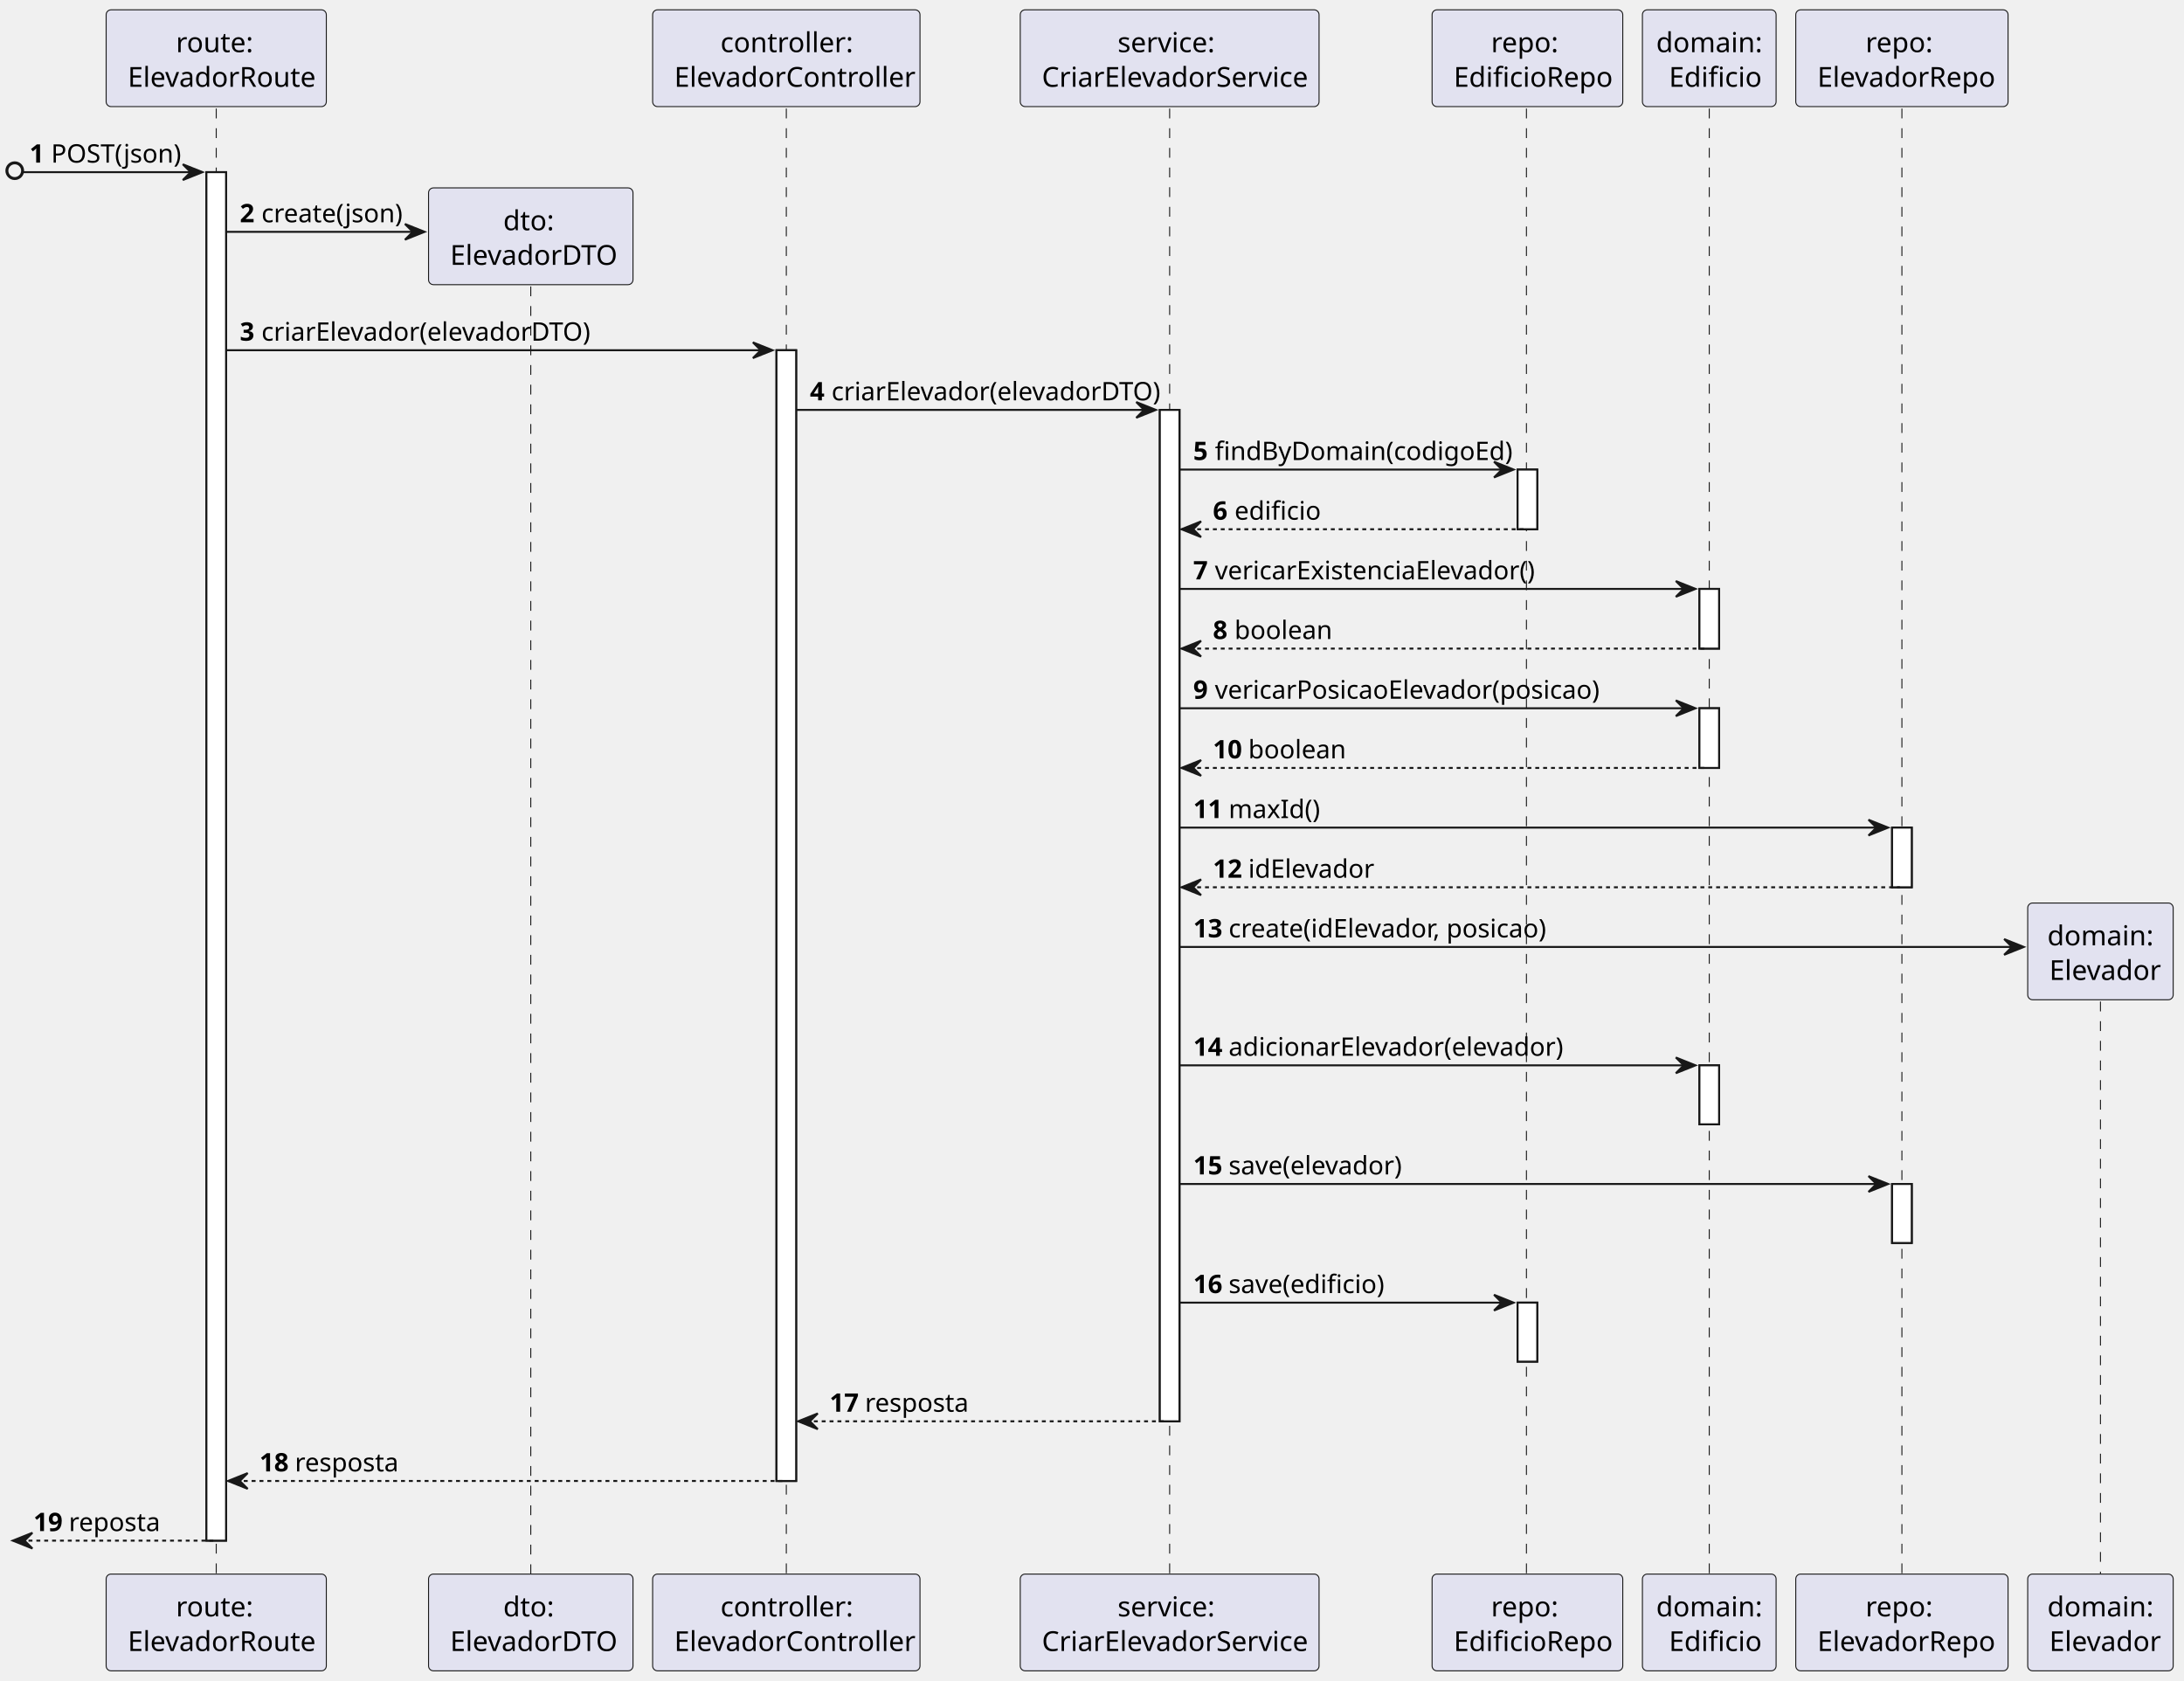
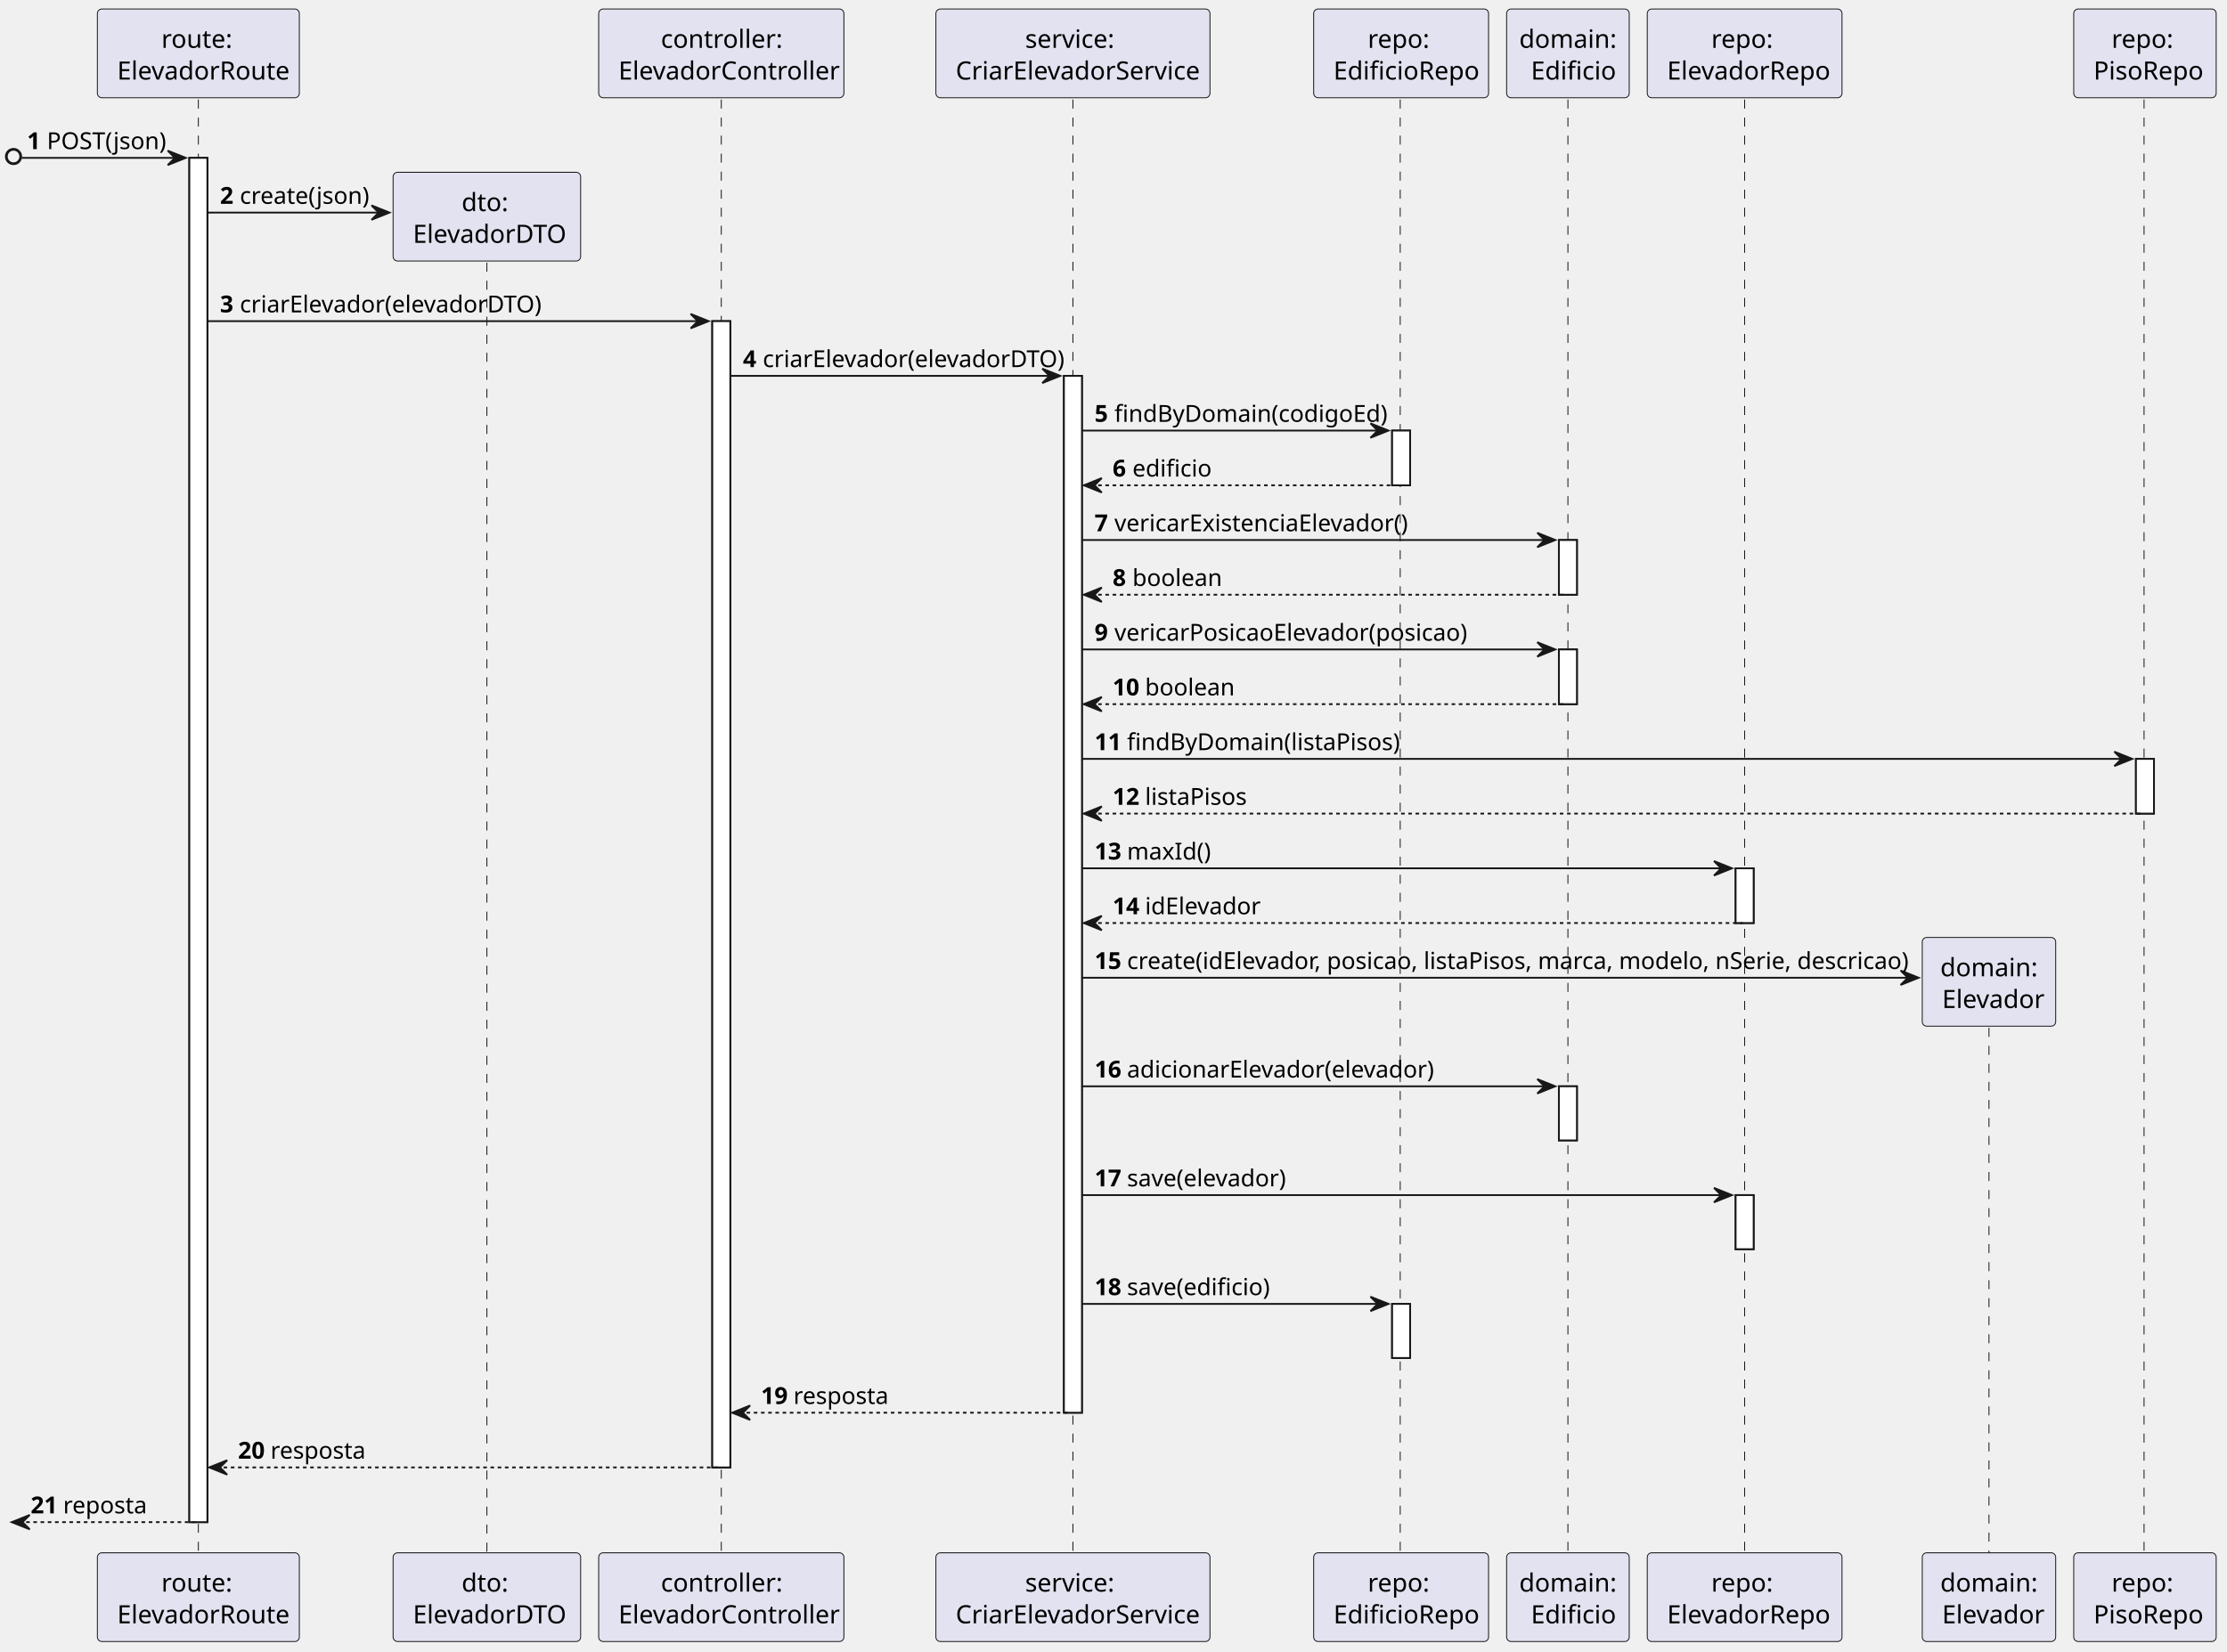
- <svg xmlns="http://www.w3.org/2000/svg" contentStyleType="text/css" height="855px" preserveAspectRatio="none" style="width:1111px;height:855px;background:#FFFFFF;" version="1.1" viewBox="0 0 1111 855" width="1111px" zoomAndPan="magnify">
+ <svg xmlns="http://www.w3.org/2000/svg" contentStyleType="text/css" height="916px" preserveAspectRatio="none" style="width:1235px;height:916px;background:#FFFFFF;" version="1.1" viewBox="0 0 1235 916" width="1235px" zoomAndPan="magnify">
  <defs />
  <g>
-     <rect fill="#FFFFFF" height="696.062" style="stroke:#181818;stroke-width:1.0;" width="10" x="105" y="87.57" />
-     <rect fill="#FFFFFF" height="575.141" style="stroke:#181818;stroke-width:1.0;" width="10" x="395" y="178.141" />
-     <rect fill="#FFFFFF" height="514.438" style="stroke:#181818;stroke-width:1.0;" width="10" x="590" y="208.492" />
+     <rect fill="#FFFFFF" height="756.766" style="stroke:#181818;stroke-width:1.0;" width="10" x="105" y="87.57" />
+     <rect fill="#FFFFFF" height="635.844" style="stroke:#181818;stroke-width:1.0;" width="10" x="395" y="178.141" />
+     <rect fill="#FFFFFF" height="575.141" style="stroke:#181818;stroke-width:1.0;" width="10" x="590" y="208.492" />
    <rect fill="#FFFFFF" height="30.352" style="stroke:#181818;stroke-width:1.0;" width="10" x="772" y="238.844" />
-     <rect fill="#FFFFFF" height="30" style="stroke:#181818;stroke-width:1.0;" width="10" x="772" y="662.578" />
+     <rect fill="#FFFFFF" height="30" style="stroke:#181818;stroke-width:1.0;" width="10" x="772" y="723.281" />
    <rect fill="#FFFFFF" height="30.352" style="stroke:#181818;stroke-width:1.0;" width="10" x="864.5" y="299.547" />
    <rect fill="#FFFFFF" height="30.352" style="stroke:#181818;stroke-width:1.0;" width="10" x="864.5" y="360.25" />
-     <rect fill="#FFFFFF" height="30" style="stroke:#181818;stroke-width:1.0;" width="10" x="864.5" y="541.875" />
-     <rect fill="#FFFFFF" height="30.352" style="stroke:#181818;stroke-width:1.0;" width="10" x="962.5" y="420.953" />
-     <rect fill="#FFFFFF" height="30" style="stroke:#181818;stroke-width:1.0;" width="10" x="962.5" y="602.227" />
-     <line style="stroke:#181818;stroke-width:0.5;stroke-dasharray:5.0,5.0;" x1="110" x2="110" y1="55.219" y2="801.633" />
-     <line style="stroke:#181818;stroke-width:0.5;stroke-dasharray:5.0,5.0;" x1="270" x2="270" y1="135.68" y2="801.633" />
-     <line style="stroke:#181818;stroke-width:0.5;stroke-dasharray:5.0,5.0;" x1="400" x2="400" y1="55.219" y2="801.633" />
-     <line style="stroke:#181818;stroke-width:0.5;stroke-dasharray:5.0,5.0;" x1="595" x2="595" y1="55.219" y2="801.633" />
-     <line style="stroke:#181818;stroke-width:0.5;stroke-dasharray:5.0,5.0;" x1="776.5" x2="776.5" y1="55.219" y2="801.633" />
-     <line style="stroke:#181818;stroke-width:0.5;stroke-dasharray:5.0,5.0;" x1="869.5" x2="869.5" y1="55.219" y2="801.633" />
-     <line style="stroke:#181818;stroke-width:0.5;stroke-dasharray:5.0,5.0;" x1="967.5" x2="967.5" y1="55.219" y2="801.633" />
-     <line style="stroke:#181818;stroke-width:0.5;stroke-dasharray:5.0,5.0;" x1="1068.5" x2="1068.5" y1="499.414" y2="801.633" />
+     <rect fill="#FFFFFF" height="30" style="stroke:#181818;stroke-width:1.0;" width="10" x="864.5" y="602.578" />
+     <rect fill="#FFFFFF" height="30.352" style="stroke:#181818;stroke-width:1.0;" width="10" x="962.5" y="481.656" />
+     <rect fill="#FFFFFF" height="30" style="stroke:#181818;stroke-width:1.0;" width="10" x="962.5" y="662.93" />
+     <rect fill="#FFFFFF" height="30.352" style="stroke:#181818;stroke-width:1.0;" width="10" x="1184.5" y="420.953" />
+     <line style="stroke:#181818;stroke-width:0.5;stroke-dasharray:5.0,5.0;" x1="110" x2="110" y1="55.219" y2="862.336" />
+     <line style="stroke:#181818;stroke-width:0.5;stroke-dasharray:5.0,5.0;" x1="270" x2="270" y1="135.68" y2="862.336" />
+     <line style="stroke:#181818;stroke-width:0.5;stroke-dasharray:5.0,5.0;" x1="400" x2="400" y1="55.219" y2="862.336" />
+     <line style="stroke:#181818;stroke-width:0.5;stroke-dasharray:5.0,5.0;" x1="595" x2="595" y1="55.219" y2="862.336" />
+     <line style="stroke:#181818;stroke-width:0.5;stroke-dasharray:5.0,5.0;" x1="776.5" x2="776.5" y1="55.219" y2="862.336" />
+     <line style="stroke:#181818;stroke-width:0.5;stroke-dasharray:5.0,5.0;" x1="869.5" x2="869.5" y1="55.219" y2="862.336" />
+     <line style="stroke:#181818;stroke-width:0.5;stroke-dasharray:5.0,5.0;" x1="967.5" x2="967.5" y1="55.219" y2="862.336" />
+     <line style="stroke:#181818;stroke-width:0.5;stroke-dasharray:5.0,5.0;" x1="1103" x2="1103" y1="560.117" y2="862.336" />
+     <line style="stroke:#181818;stroke-width:0.5;stroke-dasharray:5.0,5.0;" x1="1189" x2="1189" y1="55.219" y2="862.336" />
    <rect fill="#E2E2F0" height="49.219" rx="2.5" ry="2.5" style="stroke:#181818;stroke-width:0.5;" width="112" x="54" y="5" />
    <text fill="#000000" font-family="sans-serif" font-size="14" lengthAdjust="spacing" textLength="37" x="89.5" y="26.533">route:</text>
    <text fill="#000000" font-family="sans-serif" font-size="14" lengthAdjust="spacing" textLength="94" x="65" y="44.143">ElevadorRoute</text>
-     <rect fill="#E2E2F0" height="49.219" rx="2.5" ry="2.5" style="stroke:#181818;stroke-width:0.5;" width="112" x="54" y="800.633" />
-     <text fill="#000000" font-family="sans-serif" font-size="14" lengthAdjust="spacing" textLength="37" x="89.5" y="822.166">route:</text>
-     <text fill="#000000" font-family="sans-serif" font-size="14" lengthAdjust="spacing" textLength="94" x="65" y="839.775">ElevadorRoute</text>
-     <rect fill="#E2E2F0" height="49.219" rx="2.5" ry="2.5" style="stroke:#181818;stroke-width:0.5;" width="104" x="218" y="800.633" />
-     <text fill="#000000" font-family="sans-serif" font-size="14" lengthAdjust="spacing" textLength="24" x="256" y="822.166">dto:</text>
-     <text fill="#000000" font-family="sans-serif" font-size="14" lengthAdjust="spacing" textLength="86" x="229" y="839.775">ElevadorDTO</text>
+     <rect fill="#E2E2F0" height="49.219" rx="2.5" ry="2.5" style="stroke:#181818;stroke-width:0.5;" width="112" x="54" y="861.336" />
+     <text fill="#000000" font-family="sans-serif" font-size="14" lengthAdjust="spacing" textLength="37" x="89.5" y="882.869">route:</text>
+     <text fill="#000000" font-family="sans-serif" font-size="14" lengthAdjust="spacing" textLength="94" x="65" y="900.479">ElevadorRoute</text>
+     <rect fill="#E2E2F0" height="49.219" rx="2.5" ry="2.5" style="stroke:#181818;stroke-width:0.5;" width="104" x="218" y="861.336" />
+     <text fill="#000000" font-family="sans-serif" font-size="14" lengthAdjust="spacing" textLength="24" x="256" y="882.869">dto:</text>
+     <text fill="#000000" font-family="sans-serif" font-size="14" lengthAdjust="spacing" textLength="86" x="229" y="900.479">ElevadorDTO</text>
    <rect fill="#E2E2F0" height="49.219" rx="2.5" ry="2.5" style="stroke:#181818;stroke-width:0.5;" width="136" x="332" y="5" />
    <text fill="#000000" font-family="sans-serif" font-size="14" lengthAdjust="spacing" textLength="63" x="366.5" y="26.533">controller:</text>
    <text fill="#000000" font-family="sans-serif" font-size="14" lengthAdjust="spacing" textLength="118" x="343" y="44.143">ElevadorController</text>
-     <rect fill="#E2E2F0" height="49.219" rx="2.5" ry="2.5" style="stroke:#181818;stroke-width:0.5;" width="136" x="332" y="800.633" />
-     <text fill="#000000" font-family="sans-serif" font-size="14" lengthAdjust="spacing" textLength="63" x="366.5" y="822.166">controller:</text>
-     <text fill="#000000" font-family="sans-serif" font-size="14" lengthAdjust="spacing" textLength="118" x="343" y="839.775">ElevadorController</text>
+     <rect fill="#E2E2F0" height="49.219" rx="2.5" ry="2.5" style="stroke:#181818;stroke-width:0.5;" width="136" x="332" y="861.336" />
+     <text fill="#000000" font-family="sans-serif" font-size="14" lengthAdjust="spacing" textLength="63" x="366.5" y="882.869">controller:</text>
+     <text fill="#000000" font-family="sans-serif" font-size="14" lengthAdjust="spacing" textLength="118" x="343" y="900.479">ElevadorController</text>
    <rect fill="#E2E2F0" height="49.219" rx="2.5" ry="2.5" style="stroke:#181818;stroke-width:0.5;" width="152" x="519" y="5" />
    <text fill="#000000" font-family="sans-serif" font-size="14" lengthAdjust="spacing" textLength="49" x="568.5" y="26.533">service:</text>
    <text fill="#000000" font-family="sans-serif" font-size="14" lengthAdjust="spacing" textLength="134" x="530" y="44.143">CriarElevadorService</text>
-     <rect fill="#E2E2F0" height="49.219" rx="2.5" ry="2.5" style="stroke:#181818;stroke-width:0.5;" width="152" x="519" y="800.633" />
-     <text fill="#000000" font-family="sans-serif" font-size="14" lengthAdjust="spacing" textLength="49" x="568.5" y="822.166">service:</text>
-     <text fill="#000000" font-family="sans-serif" font-size="14" lengthAdjust="spacing" textLength="134" x="530" y="839.775">CriarElevadorService</text>
+     <rect fill="#E2E2F0" height="49.219" rx="2.5" ry="2.5" style="stroke:#181818;stroke-width:0.5;" width="152" x="519" y="861.336" />
+     <text fill="#000000" font-family="sans-serif" font-size="14" lengthAdjust="spacing" textLength="49" x="568.5" y="882.869">service:</text>
+     <text fill="#000000" font-family="sans-serif" font-size="14" lengthAdjust="spacing" textLength="134" x="530" y="900.479">CriarElevadorService</text>
    <rect fill="#E2E2F0" height="49.219" rx="2.5" ry="2.5" style="stroke:#181818;stroke-width:0.5;" width="97" x="728.5" y="5" />
    <text fill="#000000" font-family="sans-serif" font-size="14" lengthAdjust="spacing" textLength="33" x="758.5" y="26.533">repo:</text>
    <text fill="#000000" font-family="sans-serif" font-size="14" lengthAdjust="spacing" textLength="79" x="739.5" y="44.143">EdificioRepo</text>
-     <rect fill="#E2E2F0" height="49.219" rx="2.5" ry="2.5" style="stroke:#181818;stroke-width:0.5;" width="97" x="728.5" y="800.633" />
-     <text fill="#000000" font-family="sans-serif" font-size="14" lengthAdjust="spacing" textLength="33" x="758.5" y="822.166">repo:</text>
-     <text fill="#000000" font-family="sans-serif" font-size="14" lengthAdjust="spacing" textLength="79" x="739.5" y="839.775">EdificioRepo</text>
+     <rect fill="#E2E2F0" height="49.219" rx="2.5" ry="2.5" style="stroke:#181818;stroke-width:0.5;" width="97" x="728.5" y="861.336" />
+     <text fill="#000000" font-family="sans-serif" font-size="14" lengthAdjust="spacing" textLength="33" x="758.5" y="882.869">repo:</text>
+     <text fill="#000000" font-family="sans-serif" font-size="14" lengthAdjust="spacing" textLength="79" x="739.5" y="900.479">EdificioRepo</text>
    <rect fill="#E2E2F0" height="49.219" rx="2.5" ry="2.5" style="stroke:#181818;stroke-width:0.5;" width="68" x="835.5" y="5" />
    <text fill="#000000" font-family="sans-serif" font-size="14" lengthAdjust="spacing" textLength="50" x="842.5" y="26.533">domain:</text>
    <text fill="#000000" font-family="sans-serif" font-size="14" lengthAdjust="spacing" textLength="45" x="849" y="44.143">Edificio</text>
-     <rect fill="#E2E2F0" height="49.219" rx="2.5" ry="2.5" style="stroke:#181818;stroke-width:0.5;" width="68" x="835.5" y="800.633" />
-     <text fill="#000000" font-family="sans-serif" font-size="14" lengthAdjust="spacing" textLength="50" x="842.5" y="822.166">domain:</text>
-     <text fill="#000000" font-family="sans-serif" font-size="14" lengthAdjust="spacing" textLength="45" x="849" y="839.775">Edificio</text>
+     <rect fill="#E2E2F0" height="49.219" rx="2.5" ry="2.5" style="stroke:#181818;stroke-width:0.5;" width="68" x="835.5" y="861.336" />
+     <text fill="#000000" font-family="sans-serif" font-size="14" lengthAdjust="spacing" textLength="50" x="842.5" y="882.869">domain:</text>
+     <text fill="#000000" font-family="sans-serif" font-size="14" lengthAdjust="spacing" textLength="45" x="849" y="900.479">Edificio</text>
    <rect fill="#E2E2F0" height="49.219" rx="2.5" ry="2.5" style="stroke:#181818;stroke-width:0.5;" width="108" x="913.5" y="5" />
    <text fill="#000000" font-family="sans-serif" font-size="14" lengthAdjust="spacing" textLength="33" x="949" y="26.533">repo:</text>
    <text fill="#000000" font-family="sans-serif" font-size="14" lengthAdjust="spacing" textLength="90" x="924.5" y="44.143">ElevadorRepo</text>
-     <rect fill="#E2E2F0" height="49.219" rx="2.5" ry="2.5" style="stroke:#181818;stroke-width:0.5;" width="108" x="913.5" y="800.633" />
-     <text fill="#000000" font-family="sans-serif" font-size="14" lengthAdjust="spacing" textLength="33" x="949" y="822.166">repo:</text>
-     <text fill="#000000" font-family="sans-serif" font-size="14" lengthAdjust="spacing" textLength="90" x="924.5" y="839.775">ElevadorRepo</text>
-     <rect fill="#E2E2F0" height="49.219" rx="2.5" ry="2.5" style="stroke:#181818;stroke-width:0.5;" width="74" x="1031.5" y="800.633" />
-     <text fill="#000000" font-family="sans-serif" font-size="14" lengthAdjust="spacing" textLength="50" x="1041.5" y="822.166">domain:</text>
-     <text fill="#000000" font-family="sans-serif" font-size="14" lengthAdjust="spacing" textLength="56" x="1042.5" y="839.775">Elevador</text>
-     <rect fill="#FFFFFF" height="696.062" style="stroke:#181818;stroke-width:1.0;" width="10" x="105" y="87.57" />
-     <rect fill="#FFFFFF" height="575.141" style="stroke:#181818;stroke-width:1.0;" width="10" x="395" y="178.141" />
-     <rect fill="#FFFFFF" height="514.438" style="stroke:#181818;stroke-width:1.0;" width="10" x="590" y="208.492" />
+     <rect fill="#E2E2F0" height="49.219" rx="2.5" ry="2.5" style="stroke:#181818;stroke-width:0.5;" width="108" x="913.5" y="861.336" />
+     <text fill="#000000" font-family="sans-serif" font-size="14" lengthAdjust="spacing" textLength="33" x="949" y="882.869">repo:</text>
+     <text fill="#000000" font-family="sans-serif" font-size="14" lengthAdjust="spacing" textLength="90" x="924.5" y="900.479">ElevadorRepo</text>
+     <rect fill="#E2E2F0" height="49.219" rx="2.5" ry="2.5" style="stroke:#181818;stroke-width:0.5;" width="74" x="1066" y="861.336" />
+     <text fill="#000000" font-family="sans-serif" font-size="14" lengthAdjust="spacing" textLength="50" x="1076" y="882.869">domain:</text>
+     <text fill="#000000" font-family="sans-serif" font-size="14" lengthAdjust="spacing" textLength="56" x="1077" y="900.479">Elevador</text>
+     <rect fill="#E2E2F0" height="49.219" rx="2.5" ry="2.5" style="stroke:#181818;stroke-width:0.5;" width="79" x="1150" y="5" />
+     <text fill="#000000" font-family="sans-serif" font-size="14" lengthAdjust="spacing" textLength="33" x="1171" y="26.533">repo:</text>
+     <text fill="#000000" font-family="sans-serif" font-size="14" lengthAdjust="spacing" textLength="61" x="1161" y="44.143">PisoRepo</text>
+     <rect fill="#E2E2F0" height="49.219" rx="2.5" ry="2.5" style="stroke:#181818;stroke-width:0.5;" width="79" x="1150" y="861.336" />
+     <text fill="#000000" font-family="sans-serif" font-size="14" lengthAdjust="spacing" textLength="33" x="1171" y="882.869">repo:</text>
+     <text fill="#000000" font-family="sans-serif" font-size="14" lengthAdjust="spacing" textLength="61" x="1161" y="900.479">PisoRepo</text>
+     <rect fill="#FFFFFF" height="756.766" style="stroke:#181818;stroke-width:1.0;" width="10" x="105" y="87.57" />
+     <rect fill="#FFFFFF" height="635.844" style="stroke:#181818;stroke-width:1.0;" width="10" x="395" y="178.141" />
+     <rect fill="#FFFFFF" height="575.141" style="stroke:#181818;stroke-width:1.0;" width="10" x="590" y="208.492" />
    <rect fill="#FFFFFF" height="30.352" style="stroke:#181818;stroke-width:1.0;" width="10" x="772" y="238.844" />
-     <rect fill="#FFFFFF" height="30" style="stroke:#181818;stroke-width:1.0;" width="10" x="772" y="662.578" />
+     <rect fill="#FFFFFF" height="30" style="stroke:#181818;stroke-width:1.0;" width="10" x="772" y="723.281" />
    <rect fill="#FFFFFF" height="30.352" style="stroke:#181818;stroke-width:1.0;" width="10" x="864.5" y="299.547" />
    <rect fill="#FFFFFF" height="30.352" style="stroke:#181818;stroke-width:1.0;" width="10" x="864.5" y="360.25" />
-     <rect fill="#FFFFFF" height="30" style="stroke:#181818;stroke-width:1.0;" width="10" x="864.5" y="541.875" />
-     <rect fill="#FFFFFF" height="30.352" style="stroke:#181818;stroke-width:1.0;" width="10" x="962.5" y="420.953" />
-     <rect fill="#FFFFFF" height="30" style="stroke:#181818;stroke-width:1.0;" width="10" x="962.5" y="602.227" />
+     <rect fill="#FFFFFF" height="30" style="stroke:#181818;stroke-width:1.0;" width="10" x="864.5" y="602.578" />
+     <rect fill="#FFFFFF" height="30.352" style="stroke:#181818;stroke-width:1.0;" width="10" x="962.5" y="481.656" />
+     <rect fill="#FFFFFF" height="30" style="stroke:#181818;stroke-width:1.0;" width="10" x="962.5" y="662.93" />
+     <rect fill="#FFFFFF" height="30.352" style="stroke:#181818;stroke-width:1.0;" width="10" x="1184.5" y="420.953" />
    <ellipse cx="7.5" cy="86.82" fill="none" rx="4" ry="4" style="stroke:#181818;stroke-width:1.5;" />
    <polygon fill="#181818" points="93,83.57,103,87.57,93,91.57,97,87.57" style="stroke:#181818;stroke-width:1.0;" />
    <line style="stroke:#181818;stroke-width:1.0;" x1="12" x2="99" y1="87.57" y2="87.57" />
    <text fill="#000000" font-family="sans-serif" font-size="13" font-weight="bold" lengthAdjust="spacing" textLength="7" x="15" y="82.714">1</text>
    <text fill="#000000" font-family="sans-serif" font-size="13" lengthAdjust="spacing" textLength="67" x="26" y="82.714">POST(json)</text>
    <polygon fill="#181818" points="206,113.922,216,117.922,206,121.922,210,117.922" style="stroke:#181818;stroke-width:1.0;" />
    <line style="stroke:#181818;stroke-width:1.0;" x1="115" x2="212" y1="117.922" y2="117.922" />
    <text fill="#000000" font-family="sans-serif" font-size="13" font-weight="bold" lengthAdjust="spacing" textLength="7" x="122" y="113.065">2</text>
    <text fill="#000000" font-family="sans-serif" font-size="13" lengthAdjust="spacing" textLength="68" x="133" y="113.065">create(json)</text>
    <rect fill="#E2E2F0" height="49.219" rx="2.5" ry="2.5" style="stroke:#181818;stroke-width:0.5;" width="104" x="218" y="95.57" />
    <text fill="#000000" font-family="sans-serif" font-size="14" lengthAdjust="spacing" textLength="24" x="256" y="117.103">dto:</text>
    <text fill="#000000" font-family="sans-serif" font-size="14" lengthAdjust="spacing" textLength="86" x="229" y="134.713">ElevadorDTO</text>
    <polygon fill="#181818" points="383,174.141,393,178.141,383,182.141,387,178.141" style="stroke:#181818;stroke-width:1.0;" />
    <line style="stroke:#181818;stroke-width:1.0;" x1="115" x2="389" y1="178.141" y2="178.141" />
    <text fill="#000000" font-family="sans-serif" font-size="13" font-weight="bold" lengthAdjust="spacing" textLength="7" x="122" y="173.284">3</text>
    <text fill="#000000" font-family="sans-serif" font-size="13" lengthAdjust="spacing" textLength="155" x="133" y="173.284">criarElevador(elevadorDTO)</text>
    <polygon fill="#181818" points="578,204.492,588,208.492,578,212.492,582,208.492" style="stroke:#181818;stroke-width:1.0;" />
    <line style="stroke:#181818;stroke-width:1.0;" x1="405" x2="584" y1="208.492" y2="208.492" />
    <text fill="#000000" font-family="sans-serif" font-size="13" font-weight="bold" lengthAdjust="spacing" textLength="7" x="412" y="203.636">4</text>
    <text fill="#000000" font-family="sans-serif" font-size="13" lengthAdjust="spacing" textLength="155" x="423" y="203.636">criarElevador(elevadorDTO)</text>
    <polygon fill="#181818" points="760,234.844,770,238.844,760,242.844,764,238.844" style="stroke:#181818;stroke-width:1.0;" />
    <line style="stroke:#181818;stroke-width:1.0;" x1="600" x2="766" y1="238.844" y2="238.844" />
    <text fill="#000000" font-family="sans-serif" font-size="13" font-weight="bold" lengthAdjust="spacing" textLength="7" x="607" y="233.987">5</text>
    <text fill="#000000" font-family="sans-serif" font-size="13" lengthAdjust="spacing" textLength="142" x="618" y="233.987">findByDomain(codigoEd)</text>
    <polygon fill="#181818" points="611,265.195,601,269.195,611,273.195,607,269.195" style="stroke:#181818;stroke-width:1.0;" />
    <line style="stroke:#181818;stroke-width:1.0;stroke-dasharray:2.0,2.0;" x1="605" x2="776" y1="269.195" y2="269.195" />
    <text fill="#000000" font-family="sans-serif" font-size="13" font-weight="bold" lengthAdjust="spacing" textLength="7" x="617" y="264.339">6</text>
    <text fill="#000000" font-family="sans-serif" font-size="13" lengthAdjust="spacing" textLength="40" x="628" y="264.339">edificio</text>
    <polygon fill="#181818" points="852.5,295.547,862.5,299.547,852.5,303.547,856.5,299.547" style="stroke:#181818;stroke-width:1.0;" />
    <line style="stroke:#181818;stroke-width:1.0;" x1="600" x2="858.5" y1="299.547" y2="299.547" />
    <text fill="#000000" font-family="sans-serif" font-size="13" font-weight="bold" lengthAdjust="spacing" textLength="7" x="607" y="294.69">7</text>
    <text fill="#000000" font-family="sans-serif" font-size="13" lengthAdjust="spacing" textLength="155" x="618" y="294.69">vericarExistenciaElevador()</text>
    <polygon fill="#181818" points="611,325.898,601,329.898,611,333.898,607,329.898" style="stroke:#181818;stroke-width:1.0;" />
    <line style="stroke:#181818;stroke-width:1.0;stroke-dasharray:2.0,2.0;" x1="605" x2="868.5" y1="329.898" y2="329.898" />
    <text fill="#000000" font-family="sans-serif" font-size="13" font-weight="bold" lengthAdjust="spacing" textLength="7" x="617" y="325.042">8</text>
    <text fill="#000000" font-family="sans-serif" font-size="13" lengthAdjust="spacing" textLength="45" x="628" y="325.042">boolean</text>
    <polygon fill="#181818" points="852.5,356.25,862.5,360.25,852.5,364.25,856.5,360.25" style="stroke:#181818;stroke-width:1.0;" />
    <line style="stroke:#181818;stroke-width:1.0;" x1="600" x2="858.5" y1="360.25" y2="360.25" />
    <text fill="#000000" font-family="sans-serif" font-size="13" font-weight="bold" lengthAdjust="spacing" textLength="7" x="607" y="355.394">9</text>
    <text fill="#000000" font-family="sans-serif" font-size="13" lengthAdjust="spacing" textLength="186" x="618" y="355.394">vericarPosicaoElevador(posicao)</text>
    <polygon fill="#181818" points="611,386.602,601,390.602,611,394.602,607,390.602" style="stroke:#181818;stroke-width:1.0;" />
    <line style="stroke:#181818;stroke-width:1.0;stroke-dasharray:2.0,2.0;" x1="605" x2="868.5" y1="390.602" y2="390.602" />
    <text fill="#000000" font-family="sans-serif" font-size="13" font-weight="bold" lengthAdjust="spacing" textLength="14" x="617" y="385.745">10</text>
    <text fill="#000000" font-family="sans-serif" font-size="13" lengthAdjust="spacing" textLength="45" x="635" y="385.745">boolean</text>
-     <polygon fill="#181818" points="950.5,416.953,960.5,420.953,950.5,424.953,954.5,420.953" style="stroke:#181818;stroke-width:1.0;" />
-     <line style="stroke:#181818;stroke-width:1.0;" x1="600" x2="956.5" y1="420.953" y2="420.953" />
+     <polygon fill="#181818" points="1172.5,416.953,1182.5,420.953,1172.5,424.953,1176.5,420.953" style="stroke:#181818;stroke-width:1.0;" />
+     <line style="stroke:#181818;stroke-width:1.0;" x1="600" x2="1178.5" y1="420.953" y2="420.953" />
    <text fill="#000000" font-family="sans-serif" font-size="13" font-weight="bold" lengthAdjust="spacing" textLength="14" x="607" y="416.097">11</text>
-     <text fill="#000000" font-family="sans-serif" font-size="13" lengthAdjust="spacing" textLength="43" x="625" y="416.097">maxId()</text>
+     <text fill="#000000" font-family="sans-serif" font-size="13" lengthAdjust="spacing" textLength="145" x="625" y="416.097">findByDomain(listaPisos)</text>
    <polygon fill="#181818" points="611,447.305,601,451.305,611,455.305,607,451.305" style="stroke:#181818;stroke-width:1.0;" />
-     <line style="stroke:#181818;stroke-width:1.0;stroke-dasharray:2.0,2.0;" x1="605" x2="966.5" y1="451.305" y2="451.305" />
+     <line style="stroke:#181818;stroke-width:1.0;stroke-dasharray:2.0,2.0;" x1="605" x2="1188.5" y1="451.305" y2="451.305" />
    <text fill="#000000" font-family="sans-serif" font-size="13" font-weight="bold" lengthAdjust="spacing" textLength="14" x="617" y="446.448">12</text>
-     <text fill="#000000" font-family="sans-serif" font-size="13" lengthAdjust="spacing" textLength="59" x="635" y="446.448">idElevador</text>
-     <polygon fill="#181818" points="1019.5,477.656,1029.5,481.656,1019.5,485.656,1023.5,481.656" style="stroke:#181818;stroke-width:1.0;" />
-     <line style="stroke:#181818;stroke-width:1.0;" x1="600" x2="1025.5" y1="481.656" y2="481.656" />
+     <text fill="#000000" font-family="sans-serif" font-size="13" lengthAdjust="spacing" textLength="57" x="635" y="446.448">listaPisos</text>
+     <polygon fill="#181818" points="950.5,477.656,960.5,481.656,950.5,485.656,954.5,481.656" style="stroke:#181818;stroke-width:1.0;" />
+     <line style="stroke:#181818;stroke-width:1.0;" x1="600" x2="956.5" y1="481.656" y2="481.656" />
    <text fill="#000000" font-family="sans-serif" font-size="13" font-weight="bold" lengthAdjust="spacing" textLength="14" x="607" y="476.8">13</text>
-     <text fill="#000000" font-family="sans-serif" font-size="13" lengthAdjust="spacing" textLength="156" x="625" y="476.8">create(idElevador, posicao)</text>
-     <rect fill="#E2E2F0" height="49.219" rx="2.5" ry="2.5" style="stroke:#181818;stroke-width:0.5;" width="74" x="1031.5" y="459.305" />
-     <text fill="#000000" font-family="sans-serif" font-size="14" lengthAdjust="spacing" textLength="50" x="1041.5" y="480.838">domain:</text>
-     <text fill="#000000" font-family="sans-serif" font-size="14" lengthAdjust="spacing" textLength="56" x="1042.5" y="498.447">Elevador</text>
-     <polygon fill="#181818" points="852.5,537.875,862.5,541.875,852.5,545.875,856.5,541.875" style="stroke:#181818;stroke-width:1.0;" />
-     <line style="stroke:#181818;stroke-width:1.0;" x1="600" x2="858.5" y1="541.875" y2="541.875" />
-     <text fill="#000000" font-family="sans-serif" font-size="13" font-weight="bold" lengthAdjust="spacing" textLength="14" x="607" y="537.019">14</text>
-     <text fill="#000000" font-family="sans-serif" font-size="13" lengthAdjust="spacing" textLength="156" x="625" y="537.019">adicionarElevador(elevador)</text>
-     <polygon fill="#181818" points="950.5,598.227,960.5,602.227,950.5,606.227,954.5,602.227" style="stroke:#181818;stroke-width:1.0;" />
-     <line style="stroke:#181818;stroke-width:1.0;" x1="600" x2="956.5" y1="602.227" y2="602.227" />
-     <text fill="#000000" font-family="sans-serif" font-size="13" font-weight="bold" lengthAdjust="spacing" textLength="14" x="607" y="597.37">15</text>
-     <text fill="#000000" font-family="sans-serif" font-size="13" lengthAdjust="spacing" textLength="81" x="625" y="597.37">save(elevador)</text>
-     <polygon fill="#181818" points="760,658.578,770,662.578,760,666.578,764,662.578" style="stroke:#181818;stroke-width:1.0;" />
-     <line style="stroke:#181818;stroke-width:1.0;" x1="600" x2="766" y1="662.578" y2="662.578" />
-     <text fill="#000000" font-family="sans-serif" font-size="13" font-weight="bold" lengthAdjust="spacing" textLength="14" x="607" y="657.722">16</text>
-     <text fill="#000000" font-family="sans-serif" font-size="13" lengthAdjust="spacing" textLength="74" x="625" y="657.722">save(edificio)</text>
-     <polygon fill="#181818" points="416,718.93,406,722.93,416,726.93,412,722.93" style="stroke:#181818;stroke-width:1.0;" />
-     <line style="stroke:#181818;stroke-width:1.0;stroke-dasharray:2.0,2.0;" x1="410" x2="594" y1="722.93" y2="722.93" />
-     <text fill="#000000" font-family="sans-serif" font-size="13" font-weight="bold" lengthAdjust="spacing" textLength="14" x="422" y="718.073">17</text>
-     <text fill="#000000" font-family="sans-serif" font-size="13" lengthAdjust="spacing" textLength="50" x="440" y="718.073">resposta</text>
-     <polygon fill="#181818" points="126,749.281,116,753.281,126,757.281,122,753.281" style="stroke:#181818;stroke-width:1.0;" />
-     <line style="stroke:#181818;stroke-width:1.0;stroke-dasharray:2.0,2.0;" x1="120" x2="399" y1="753.281" y2="753.281" />
-     <text fill="#000000" font-family="sans-serif" font-size="13" font-weight="bold" lengthAdjust="spacing" textLength="14" x="132" y="748.425">18</text>
-     <text fill="#000000" font-family="sans-serif" font-size="13" lengthAdjust="spacing" textLength="50" x="150" y="748.425">resposta</text>
-     <polygon fill="#181818" points="16.5,779.633,6.5,783.633,16.5,787.633,12.5,783.633" style="stroke:#181818;stroke-width:1.0;" />
-     <line style="stroke:#181818;stroke-width:1.0;stroke-dasharray:2.0,2.0;" x1="14.5" x2="109" y1="783.633" y2="783.633" />
-     <text fill="#000000" font-family="sans-serif" font-size="13" font-weight="bold" lengthAdjust="spacing" textLength="14" x="17" y="778.776">19</text>
-     <text fill="#000000" font-family="sans-serif" font-size="13" lengthAdjust="spacing" textLength="43" x="35" y="778.776">reposta</text>
+     <text fill="#000000" font-family="sans-serif" font-size="13" lengthAdjust="spacing" textLength="43" x="625" y="476.8">maxId()</text>
+     <polygon fill="#181818" points="611,508.008,601,512.008,611,516.008,607,512.008" style="stroke:#181818;stroke-width:1.0;" />
+     <line style="stroke:#181818;stroke-width:1.0;stroke-dasharray:2.0,2.0;" x1="605" x2="966.5" y1="512.008" y2="512.008" />
+     <text fill="#000000" font-family="sans-serif" font-size="13" font-weight="bold" lengthAdjust="spacing" textLength="14" x="617" y="507.151">14</text>
+     <text fill="#000000" font-family="sans-serif" font-size="13" lengthAdjust="spacing" textLength="59" x="635" y="507.151">idElevador</text>
+     <polygon fill="#181818" points="1054,538.359,1064,542.359,1054,546.359,1058,542.359" style="stroke:#181818;stroke-width:1.0;" />
+     <line style="stroke:#181818;stroke-width:1.0;" x1="600" x2="1060" y1="542.359" y2="542.359" />
+     <text fill="#000000" font-family="sans-serif" font-size="13" font-weight="bold" lengthAdjust="spacing" textLength="14" x="607" y="537.503">15</text>
+     <text fill="#000000" font-family="sans-serif" font-size="13" lengthAdjust="spacing" textLength="424" x="625" y="537.503">create(idElevador, posicao, listaPisos, marca, modelo, nSerie, descricao)</text>
+     <rect fill="#E2E2F0" height="49.219" rx="2.5" ry="2.5" style="stroke:#181818;stroke-width:0.5;" width="74" x="1066" y="520.008" />
+     <text fill="#000000" font-family="sans-serif" font-size="14" lengthAdjust="spacing" textLength="50" x="1076" y="541.541">domain:</text>
+     <text fill="#000000" font-family="sans-serif" font-size="14" lengthAdjust="spacing" textLength="56" x="1077" y="559.15">Elevador</text>
+     <polygon fill="#181818" points="852.5,598.578,862.5,602.578,852.5,606.578,856.5,602.578" style="stroke:#181818;stroke-width:1.0;" />
+     <line style="stroke:#181818;stroke-width:1.0;" x1="600" x2="858.5" y1="602.578" y2="602.578" />
+     <text fill="#000000" font-family="sans-serif" font-size="13" font-weight="bold" lengthAdjust="spacing" textLength="14" x="607" y="597.722">16</text>
+     <text fill="#000000" font-family="sans-serif" font-size="13" lengthAdjust="spacing" textLength="156" x="625" y="597.722">adicionarElevador(elevador)</text>
+     <polygon fill="#181818" points="950.5,658.93,960.5,662.93,950.5,666.93,954.5,662.93" style="stroke:#181818;stroke-width:1.0;" />
+     <line style="stroke:#181818;stroke-width:1.0;" x1="600" x2="956.5" y1="662.93" y2="662.93" />
+     <text fill="#000000" font-family="sans-serif" font-size="13" font-weight="bold" lengthAdjust="spacing" textLength="14" x="607" y="658.073">17</text>
+     <text fill="#000000" font-family="sans-serif" font-size="13" lengthAdjust="spacing" textLength="81" x="625" y="658.073">save(elevador)</text>
+     <polygon fill="#181818" points="760,719.281,770,723.281,760,727.281,764,723.281" style="stroke:#181818;stroke-width:1.0;" />
+     <line style="stroke:#181818;stroke-width:1.0;" x1="600" x2="766" y1="723.281" y2="723.281" />
+     <text fill="#000000" font-family="sans-serif" font-size="13" font-weight="bold" lengthAdjust="spacing" textLength="14" x="607" y="718.425">18</text>
+     <text fill="#000000" font-family="sans-serif" font-size="13" lengthAdjust="spacing" textLength="74" x="625" y="718.425">save(edificio)</text>
+     <polygon fill="#181818" points="416,779.633,406,783.633,416,787.633,412,783.633" style="stroke:#181818;stroke-width:1.0;" />
+     <line style="stroke:#181818;stroke-width:1.0;stroke-dasharray:2.0,2.0;" x1="410" x2="594" y1="783.633" y2="783.633" />
+     <text fill="#000000" font-family="sans-serif" font-size="13" font-weight="bold" lengthAdjust="spacing" textLength="14" x="422" y="778.776">19</text>
+     <text fill="#000000" font-family="sans-serif" font-size="13" lengthAdjust="spacing" textLength="50" x="440" y="778.776">resposta</text>
+     <polygon fill="#181818" points="126,809.984,116,813.984,126,817.984,122,813.984" style="stroke:#181818;stroke-width:1.0;" />
+     <line style="stroke:#181818;stroke-width:1.0;stroke-dasharray:2.0,2.0;" x1="120" x2="399" y1="813.984" y2="813.984" />
+     <text fill="#000000" font-family="sans-serif" font-size="13" font-weight="bold" lengthAdjust="spacing" textLength="14" x="132" y="809.128">20</text>
+     <text fill="#000000" font-family="sans-serif" font-size="13" lengthAdjust="spacing" textLength="50" x="150" y="809.128">resposta</text>
+     <polygon fill="#181818" points="16.5,840.336,6.5,844.336,16.5,848.336,12.5,844.336" style="stroke:#181818;stroke-width:1.0;" />
+     <line style="stroke:#181818;stroke-width:1.0;stroke-dasharray:2.0,2.0;" x1="14.5" x2="109" y1="844.336" y2="844.336" />
+     <text fill="#000000" font-family="sans-serif" font-size="13" font-weight="bold" lengthAdjust="spacing" textLength="14" x="17" y="839.48">21</text>
+     <text fill="#000000" font-family="sans-serif" font-size="13" lengthAdjust="spacing" textLength="43" x="35" y="839.48">reposta</text>
  </g>
</svg>
